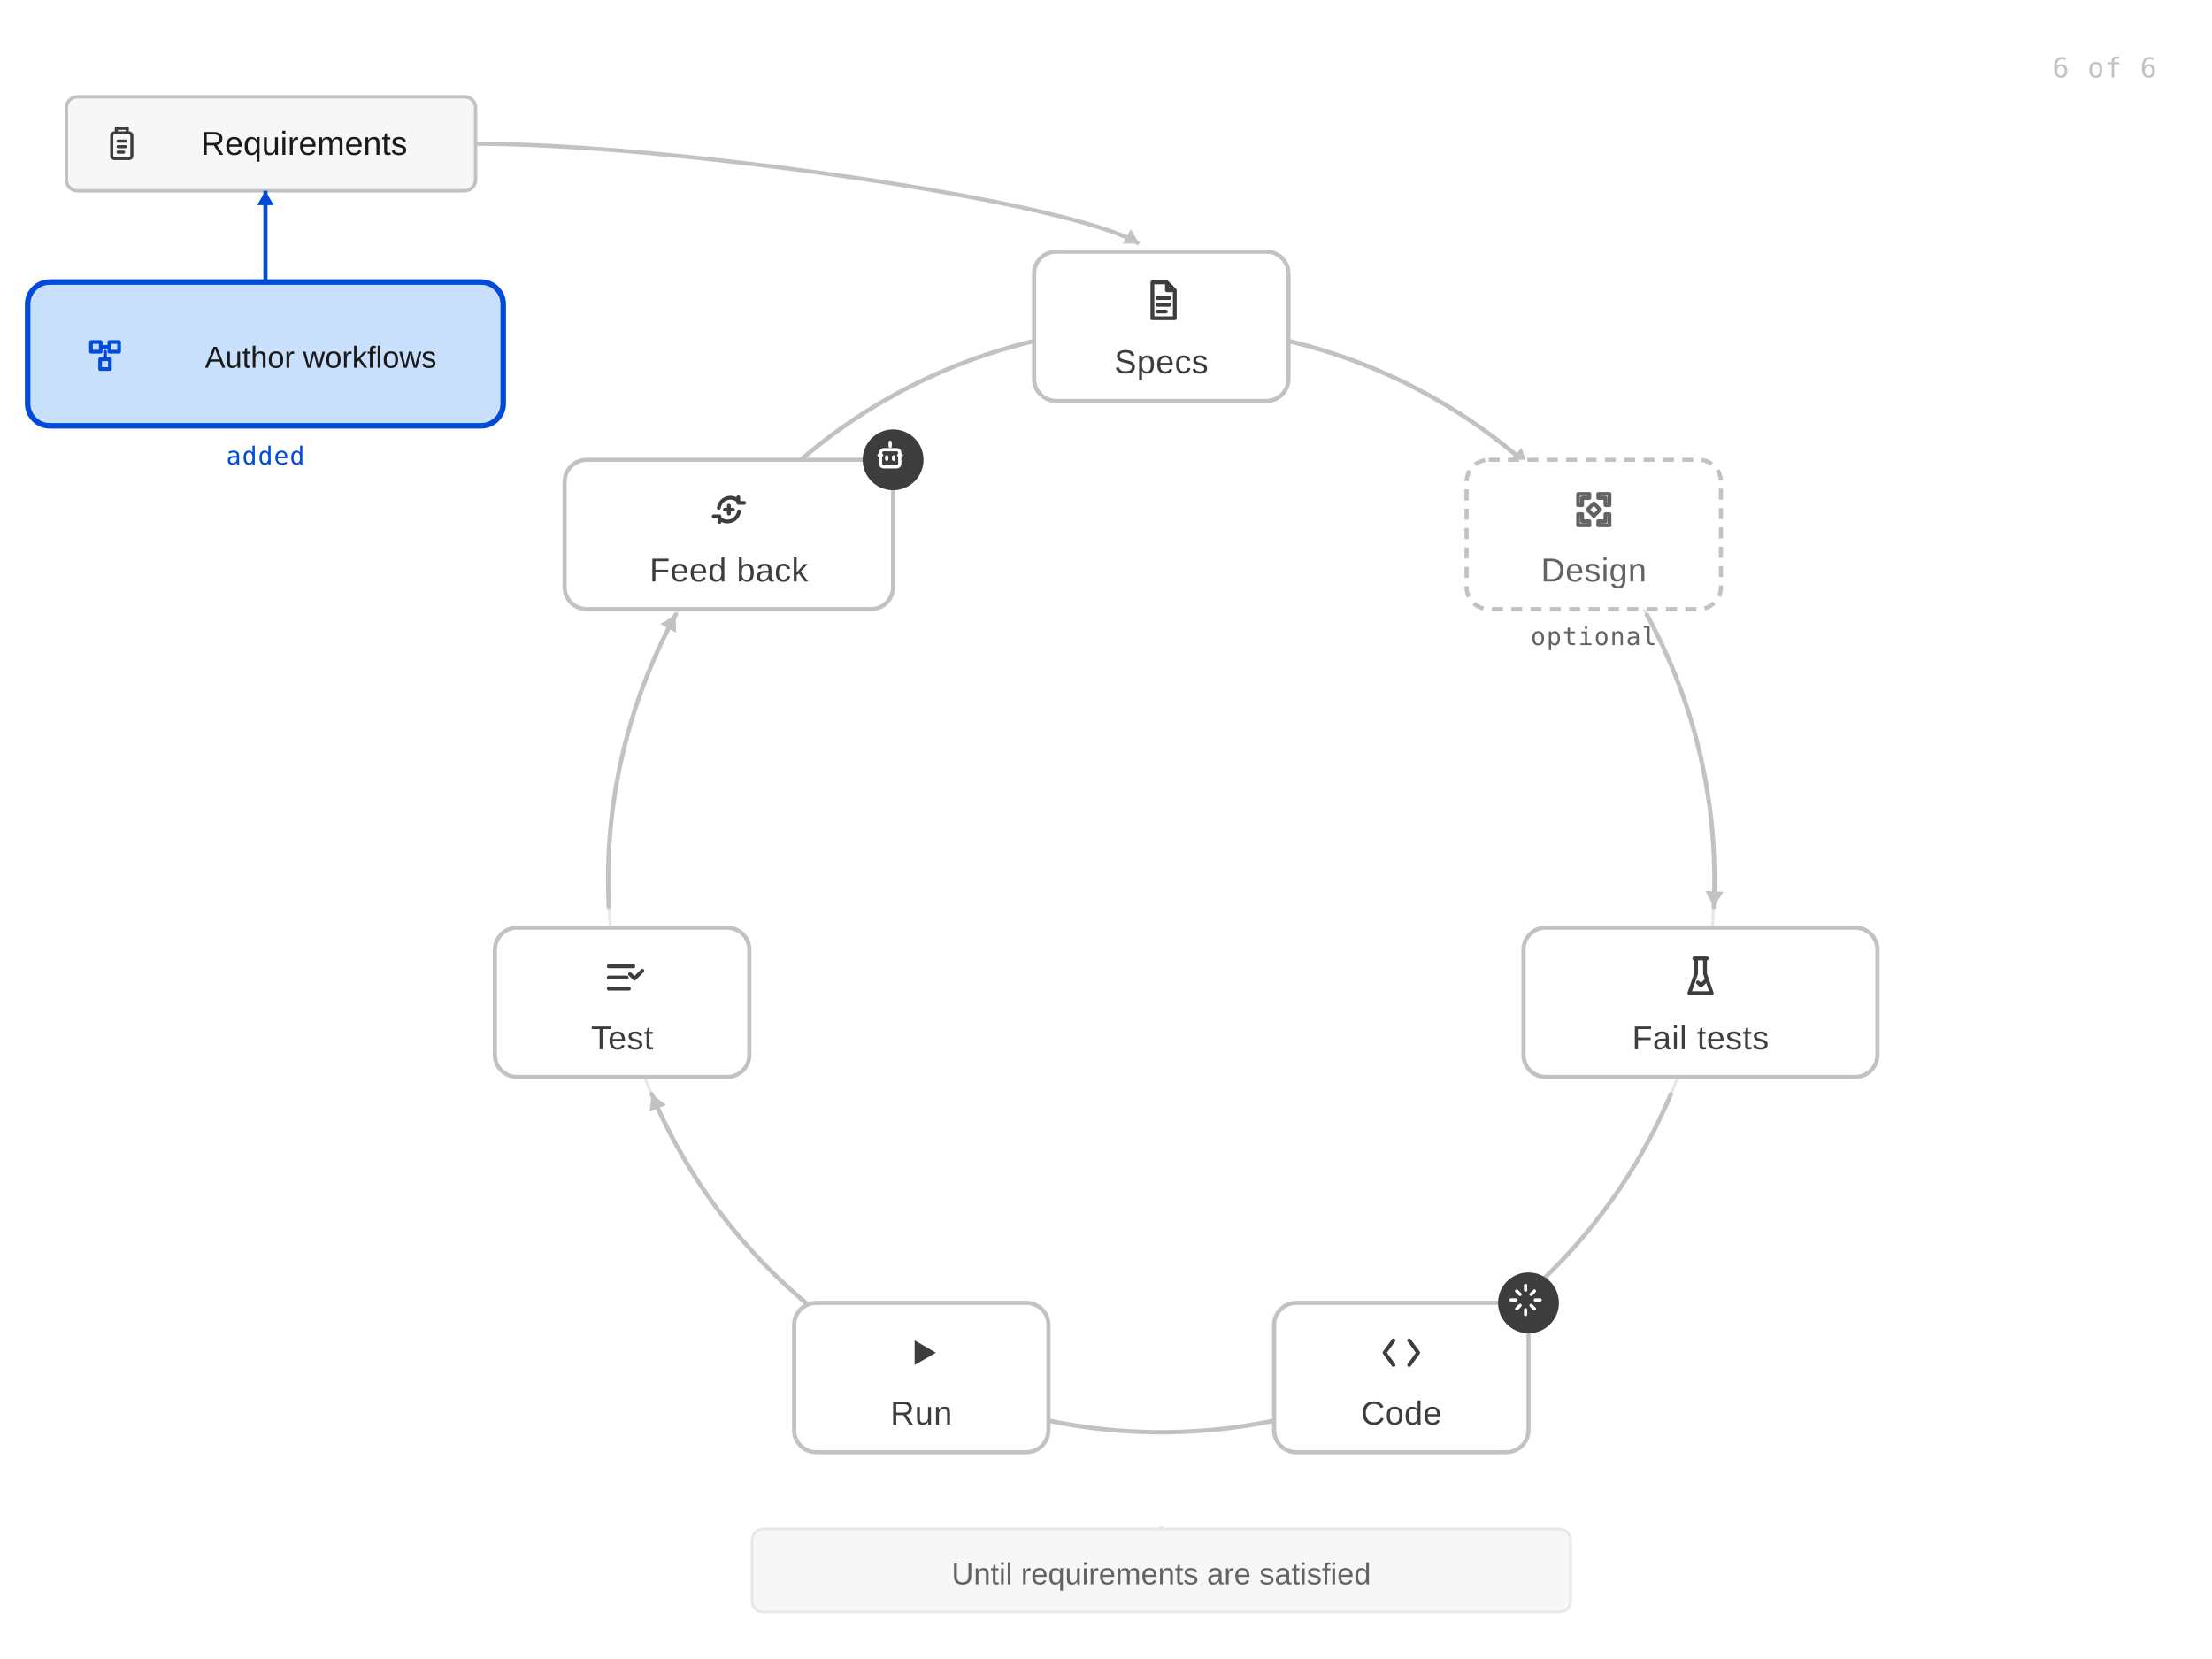
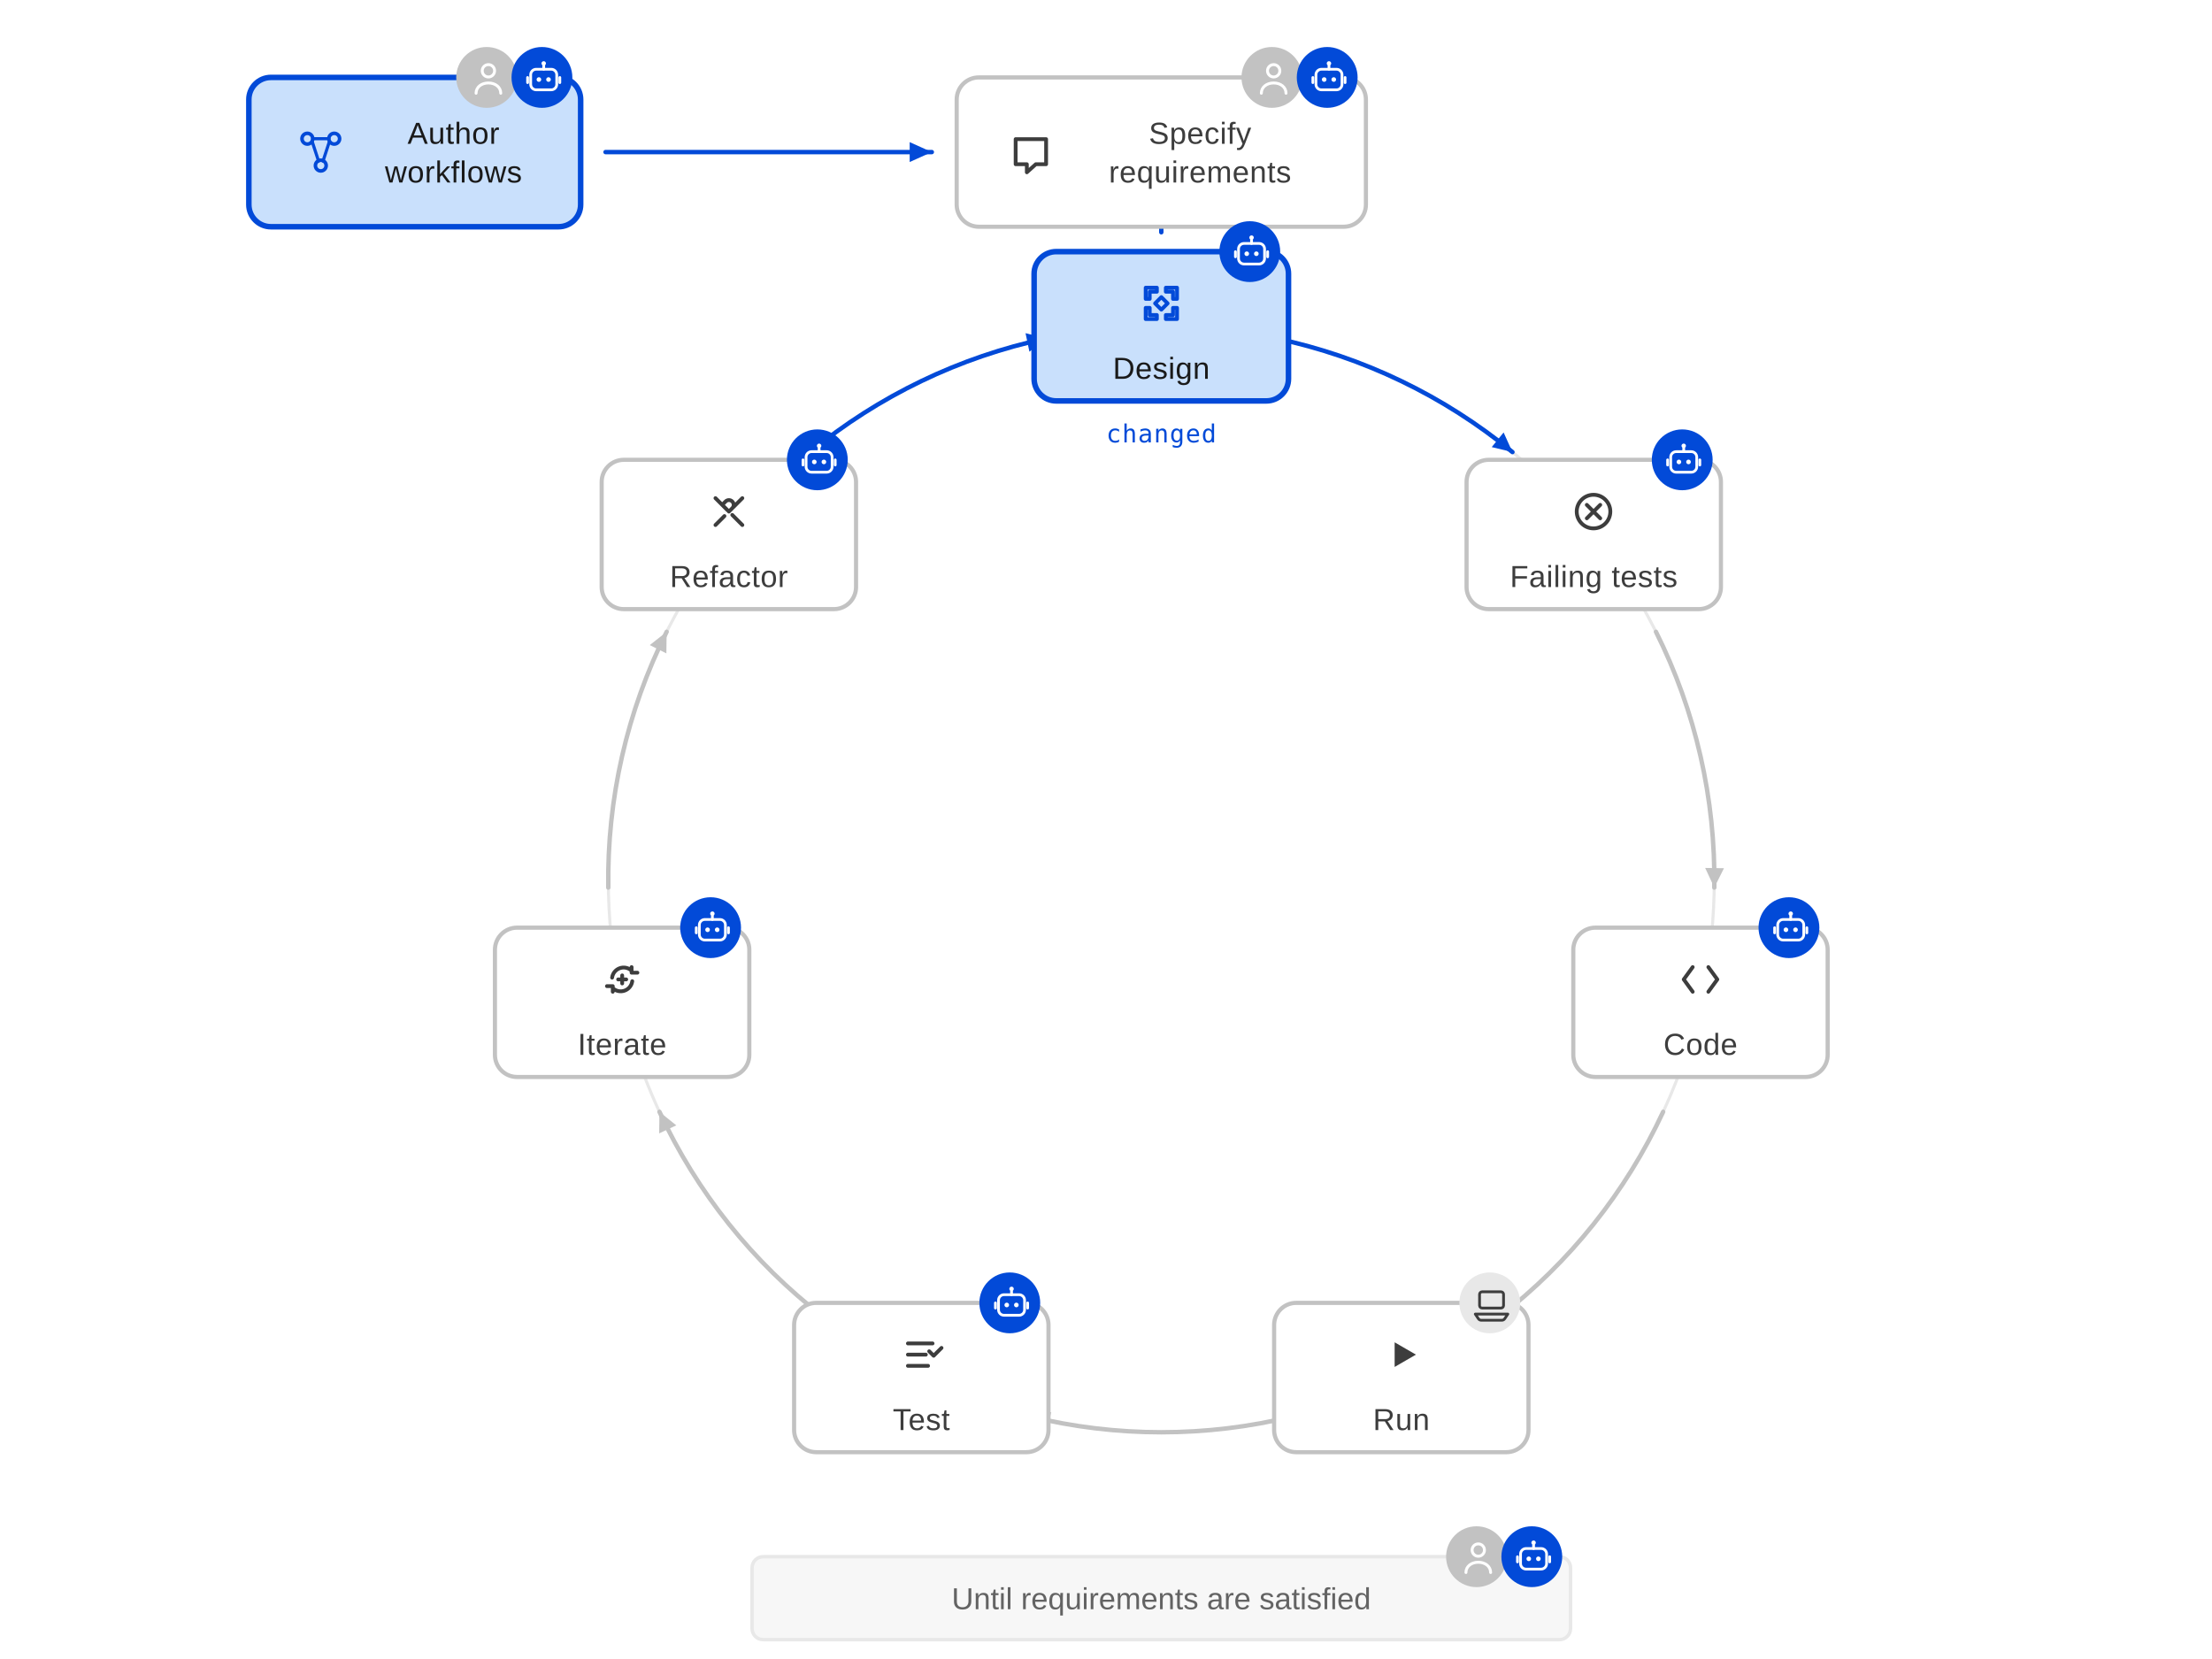
- <svg xmlns="http://www.w3.org/2000/svg" viewBox="0 0 800 600" width="800" height="600" role="img" aria-label="Spec Driven + Workflows">
+ <svg xmlns="http://www.w3.org/2000/svg" viewBox="0 0 800 600" width="800" height="600" role="img" aria-label="Spec Driven Feedback Loop With Predefined Workflows">
  <rect width="800" height="600" fill="#ffffff" />
  <circle cx="420" cy="318" r="200" fill="none" stroke="#e8e8e8" stroke-width="1.1" />
-   <path d="M454.7 121.0 A200 200 0 0 1 552.3 168.0" fill="none" stroke="#c2c2c2" stroke-width="1.6" stroke-linecap="round" />
-   <path d="M552.3 168.0 L546.0 166.8 L550.3 161.9 Z" fill="#c2c2c2" />
-   <path d="M595.6 222.3 A200 200 0 0 1 619.8 328.0" fill="none" stroke="#c2c2c2" stroke-width="1.6" stroke-linecap="round" />
-   <path d="M619.8 328.0 L616.8 322.2 L623.3 322.5 Z" fill="#c2c2c2" />
-   <path d="M604.3 395.7 A200 200 0 0 1 536.7 480.4" fill="none" stroke="#c2c2c2" stroke-width="1.6" stroke-linecap="round" />
-   <path d="M536.7 480.4 L539.4 474.5 L543.2 479.7 Z" fill="#c2c2c2" />
-   <path d="M474.2 510.5 A200 200 0 0 1 365.8 510.5" fill="none" stroke="#c2c2c2" stroke-width="1.6" stroke-linecap="round" />
-   <path d="M365.8 510.5 L372.1 508.9 L370.4 515.2 Z" fill="#c2c2c2" />
-   <path d="M303.3 480.4 A200 200 0 0 1 235.7 395.7" fill="none" stroke="#c2c2c2" stroke-width="1.6" stroke-linecap="round" />
-   <path d="M235.7 395.7 L240.9 399.6 L234.9 402.1 Z" fill="#c2c2c2" />
-   <path d="M220.2 328.0 A200 200 0 0 1 244.4 222.3" fill="none" stroke="#c2c2c2" stroke-width="1.6" stroke-linecap="round" />
-   <path d="M244.4 222.3 L244.5 228.8 L238.8 225.7 Z" fill="#c2c2c2" />
-   <path d="M287.7 168.0 A200 200 0 0 1 385.3 121.0" fill="none" stroke="#c2c2c2" stroke-width="1.6" stroke-linecap="round" />
-   <path d="M385.3 121.0 L380.3 125.2 L379.2 118.8 Z" fill="#c2c2c2" />
-   <rect x="24" y="35" width="148" height="34" rx="4" ry="4" fill="#f7f7f7" stroke="#c2c2c2" stroke-width="1.25" />
-   <g transform="translate(36.1 44.1) scale(0.662)" fill="none" stroke="#3d3d3d" stroke-width="1.7" stroke-linecap="round" stroke-linejoin="round">
-     <path d="M9 3.5h6v2.5H9zM8 6h8a1.5 1.5 0 0 1 1.5 1.5v11A1.5 1.5 0 0 1 16 20H8a1.5 1.5 0 0 1-1.5-1.5v-11A1.5 1.5 0 0 1 8 6zM10 10.5h4M10 13.5h4M10 16.5h3" />
+   <path d="M461.6 122.4 A200 200 0 0 1 547 163.5" fill="none" stroke="#024ad8" stroke-width="1.6" stroke-linecap="round" />
+   <path d="M547 163.5 L543.8 156.4 L539.5 161.7 Z" fill="#024ad8" />
+   <path d="M598.9 228.5 A200 200 0 0 1 620 321" fill="none" stroke="#c2c2c2" stroke-width="1.6" stroke-linecap="round" />
+   <path d="M620 321 L623.5 314 L616.7 313.9 Z" fill="#c2c2c2" />
+   <path d="M601.5 402.1 A200 200 0 0 1 542.3 476.2" fill="none" stroke="#c2c2c2" stroke-width="1.6" stroke-linecap="round" />
+   <path d="M542.3 476.2 L550 474.6 L545.8 469.2 Z" fill="#c2c2c2" />
+   <path d="M467.4 512.3 A200 200 0 0 1 372.6 512.3" fill="none" stroke="#c2c2c2" stroke-width="1.6" stroke-linecap="round" />
+   <path d="M372.6 512.3 L378.6 517.3 L380.2 510.7 Z" fill="#c2c2c2" />
+   <path d="M297.7 476.2 A200 200 0 0 1 238.5 402.1" fill="none" stroke="#c2c2c2" stroke-width="1.6" stroke-linecap="round" />
+   <path d="M238.5 402.1 L238.4 409.9 L244.6 407 Z" fill="#c2c2c2" />
+   <path d="M220 321 A200 200 0 0 1 241.1 228.5" fill="none" stroke="#c2c2c2" stroke-width="1.6" stroke-linecap="round" />
+   <path d="M241.1 228.5 L235 233.3 L241 236.3 Z" fill="#c2c2c2" />
+   <path d="M293 163.5 A200 200 0 0 1 378.4 122.4" fill="none" stroke="#024ad8" stroke-width="1.6" stroke-linecap="round" />
+   <path d="M378.4 122.4 L370.9 120.5 L372.3 127.2 Z" fill="#024ad8" />
+   <path d="M420 82 L420 84" fill="none" stroke="#024ad8" stroke-width="1.6" stroke-linecap="round" />
+   <path d="M420 84 L423.6 76 L416.4 76 Z" fill="#024ad8" />
+   <path d="M219 55 L337 55" fill="none" stroke="#024ad8" stroke-width="1.6" stroke-linecap="round" />
+   <path d="M337 55 L329 51.4 L329 58.6 Z" fill="#024ad8" />
+   <rect x="90" y="28" width="120" height="54" rx="8" ry="8" fill="#c9e0fc" stroke="#024ad8" stroke-width="2.0" />
+   <g transform="translate(106.3 45.3) scale(0.81)" fill="none" stroke="#024ad8" stroke-width="1.7" stroke-linecap="round" stroke-linejoin="round">
+     <circle cx="6" cy="6" r="2.4" fill="none" stroke="#024ad8" stroke-width="1.6" />
+     <circle cx="18" cy="6" r="2.4" fill="none" stroke="#024ad8" stroke-width="1.6" />
+     <circle cx="12" cy="18" r="2.4" fill="none" stroke="#024ad8" stroke-width="1.6" />
+     <path d="M8.1 7.1L11 16M15.9 7.1L13 16M8.4 6h7.2" fill="none" stroke="#024ad8" stroke-width="1.4" stroke-linecap="round" />
  </g>
-   <text x="110" y="56" text-anchor="middle" font-family="IBM Plex Sans, Helvetica Neue, Arial, sans-serif" font-size="12" font-weight="500" fill="#1a1a1a">Requirements</text>
-   <path d="M172 52 C242 52, 385.5 72.4, 412.0 88.1" fill="none" stroke="#c2c2c2" stroke-width="1.5" />
-   <path d="M412.0 88.1 L406.0 88.1 L409.0 82.9 Z" fill="#c2c2c2" />
-   <rect x="10" y="102" width="172" height="52" rx="8" fill="#c9e0fc" stroke="#024ad8" stroke-width="2.0" />
-   <g transform="translate(28.6 118.6) scale(0.782)" fill="none" stroke="#024ad8" stroke-width="1.7" stroke-linecap="round" stroke-linejoin="round">
-     <path d="M5.5 6.5h4.5v4.5H5.5zM14 6.5h4.5v4.5H14zM9.75 14.5h4.5V19h-4.5zM10 8.75h4M12 11v3.5" />
+   <text x="164" y="52" text-anchor="middle" font-family="IBM Plex Sans, Helvetica Neue, Arial, sans-serif" font-size="11" font-weight="500" letter-spacing="0.16" fill="#1a1a1a">Author</text>
+   <text x="164" y="66" text-anchor="middle" font-family="IBM Plex Sans, Helvetica Neue, Arial, sans-serif" font-size="11" font-weight="500" letter-spacing="0.16" fill="#1a1a1a">workflows</text>
+   <circle cx="176" cy="28" r="11" fill="#c2c2c2" />
+   <g transform="translate(169.2 21.2) scale(0.62)">
+     <path d="M12 3.5a3.6 3.6 0 1 0 0 7.2 3.6 3.6 0 0 0 0-7.2zM4.8 20.2c0-3.6 3.2-6 7.2-6s7.2 2.4 7.2 6" fill="none" stroke="#ffffff" stroke-width="1.7" stroke-linecap="round" stroke-linejoin="round" />
  </g>
-   <text x="116" y="133" text-anchor="middle" font-family="IBM Plex Sans, Helvetica Neue, Arial, sans-serif" font-size="11" font-weight="500" fill="#1a1a1a">Author workflows</text>
-   <text x="96" y="168" text-anchor="middle" font-family="IBM Plex Mono, ui-monospace, Menlo, monospace" font-size="9" letter-spacing="0.32" fill="#024ad8">added</text>
-   <path d="M96 102 L96 69" fill="none" stroke="#024ad8" stroke-width="1.5" />
-   <path d="M96.0 69.0 L99.0 74.2 L93.0 74.2 Z" fill="#024ad8" />
-   <rect x="272" y="553" width="296" height="30" rx="4" fill="#f7f7f7" stroke="#e8e8e8" stroke-width="1" />
-   <text x="420" y="573" text-anchor="middle" font-family="IBM Plex Sans, Helvetica Neue, Arial, sans-serif" font-size="11" fill="#636363">Until requirements are satisfied</text>
-   <path d="M420.0 552.0 L420 553" fill="none" stroke="#e8e8e8" stroke-width="1.2" stroke-dasharray="3 3" />
-   <rect x="374.0" y="91.0" width="92" height="54" rx="8" ry="8" fill="#ffffff" stroke="#c2c2c2" stroke-width="1.5" />
-   <g transform="translate(410.3 99.3) scale(0.810)" fill="none" stroke="#3d3d3d" stroke-width="1.7" stroke-linecap="round" stroke-linejoin="round">
-     <path d="M8 3.5h6.5L18 7v12.5H8V3.5zM14.5 3.5V7H18M10.2 10.5h5.5M10.2 13.5h5.5M10.2 16.5h3.8" />
+   <circle cx="196" cy="28" r="11" fill="#024ad8" />
+   <g transform="translate(189.2 21.2) scale(0.62)">
+     <circle cx="12" cy="2.8" r="1.3" fill="#ffffff" />
+     <path d="M12 4.1v2.1M2.6 11v3M21.4 11v3" fill="none" stroke="#ffffff" stroke-width="1.6" stroke-linecap="round" />
+     <rect x="4.4" y="6.2" width="15.2" height="12" rx="3.2" fill="none" stroke="#ffffff" stroke-width="1.6" />
+     <circle cx="9.2" cy="12.2" r="1.35" fill="#ffffff" />
+     <circle cx="14.8" cy="12.2" r="1.35" fill="#ffffff" />
  </g>
-   <text x="420.0" y="135.0" text-anchor="middle" font-family="IBM Plex Sans, Helvetica Neue, Arial, sans-serif" font-size="12" font-weight="500" letter-spacing="0.16" fill="#3d3d3d">Specs</text>
-   <rect x="530.4" y="166.3" width="92" height="54" rx="8" ry="8" fill="#ffffff" stroke="#c2c2c2" stroke-width="1.5" stroke-dasharray="4 3" />
-   <g transform="translate(566.7 174.6) scale(0.810)" fill="none" stroke="#636363" stroke-width="1.7" stroke-linecap="round" stroke-linejoin="round">
-     <path d="M5 5h5v1.8H6.8V10H5V5zM14 5h5v5h-1.8V6.8H14V5zM5 14h1.8v3.2H10V19H5v-5zM17.2 14H19v5h-5v-1.8h3.2V14zM9.2 12l2.8-2.8L14.8 12 12 14.8z" />
+   <rect x="346" y="28" width="148" height="54" rx="8" ry="8" fill="#ffffff" stroke="#c2c2c2" stroke-width="1.5" />
+   <g transform="translate(362.3 45.3) scale(0.81)" fill="none" stroke="#3d3d3d" stroke-width="1.7" stroke-linecap="round" stroke-linejoin="round">
+     <path d="M6.2 6.2v11.2h5V21l4-3.6h4.6V6.2z" fill="none" stroke="#3d3d3d" stroke-width="1.7" stroke-linecap="round" stroke-linejoin="round" />
  </g>
-   <text x="576.4" y="210.3" text-anchor="middle" font-family="IBM Plex Sans, Helvetica Neue, Arial, sans-serif" font-size="12" font-weight="500" letter-spacing="0.16" fill="#636363">Design</text>
-   <text x="576.4" y="233.3" text-anchor="middle" font-family="IBM Plex Mono, ui-monospace, Menlo, monospace" font-size="9" letter-spacing="0.32" fill="#636363">optional</text>
-   <rect x="551.0" y="335.5" width="128.0" height="54" rx="8" ry="8" fill="#ffffff" stroke="#c2c2c2" stroke-width="1.5" />
-   <g transform="translate(605.3 343.8) scale(0.810)" fill="none" stroke="#3d3d3d" stroke-width="1.7" stroke-linecap="round" stroke-linejoin="round">
-     <path d="M10 3.5v6.8L7 19h10l-3-8.7V3.5zM9.2 3.5h5.6M10.8 14.2l1.4 1.4 2.8-2.8" />
+   <text x="434" y="52" text-anchor="middle" font-family="IBM Plex Sans, Helvetica Neue, Arial, sans-serif" font-size="11" font-weight="500" letter-spacing="0.16" fill="#3d3d3d">Specify</text>
+   <text x="434" y="66" text-anchor="middle" font-family="IBM Plex Sans, Helvetica Neue, Arial, sans-serif" font-size="11" font-weight="500" letter-spacing="0.16" fill="#3d3d3d">requirements</text>
+   <circle cx="460" cy="28" r="11" fill="#c2c2c2" />
+   <g transform="translate(453.2 21.2) scale(0.62)">
+     <path d="M12 3.5a3.6 3.6 0 1 0 0 7.2 3.6 3.6 0 0 0 0-7.2zM4.8 20.2c0-3.6 3.2-6 7.2-6s7.2 2.4 7.2 6" fill="none" stroke="#ffffff" stroke-width="1.7" stroke-linecap="round" stroke-linejoin="round" />
  </g>
-   <text x="615.0" y="379.5" text-anchor="middle" font-family="IBM Plex Sans, Helvetica Neue, Arial, sans-serif" font-size="12" font-weight="500" letter-spacing="0.16" fill="#3d3d3d">Fail tests</text>
+   <circle cx="480" cy="28" r="11" fill="#024ad8" />
+   <g transform="translate(473.2 21.2) scale(0.62)">
+     <circle cx="12" cy="2.8" r="1.3" fill="#ffffff" />
+     <path d="M12 4.1v2.1M2.6 11v3M21.4 11v3" fill="none" stroke="#ffffff" stroke-width="1.6" stroke-linecap="round" />
+     <rect x="4.4" y="6.2" width="15.2" height="12" rx="3.2" fill="none" stroke="#ffffff" stroke-width="1.6" />
+     <circle cx="9.2" cy="12.2" r="1.35" fill="#ffffff" />
+     <circle cx="14.8" cy="12.2" r="1.35" fill="#ffffff" />
+   </g>
+   <rect x="272" y="563" width="296" height="30" rx="4" fill="#f7f7f7" stroke="#e8e8e8" stroke-width="1.25" />
+   <text x="420" y="582" text-anchor="middle" font-family="IBM Plex Sans, Helvetica Neue, Arial, sans-serif" font-size="11" fill="#636363">Until requirements are satisfied</text>
+   <circle cx="534" cy="563" r="11" fill="#c2c2c2" />
+   <g transform="translate(527.2 556.2) scale(0.62)">
+     <path d="M12 3.5a3.6 3.6 0 1 0 0 7.2 3.6 3.6 0 0 0 0-7.2zM4.8 20.2c0-3.6 3.2-6 7.2-6s7.2 2.4 7.2 6" fill="none" stroke="#ffffff" stroke-width="1.7" stroke-linecap="round" stroke-linejoin="round" />
+   </g>
+   <circle cx="554" cy="563" r="11" fill="#024ad8" />
+   <g transform="translate(547.2 556.2) scale(0.62)">
+     <circle cx="12" cy="2.8" r="1.3" fill="#ffffff" />
+     <path d="M12 4.1v2.1M2.6 11v3M21.4 11v3" fill="none" stroke="#ffffff" stroke-width="1.6" stroke-linecap="round" />
+     <rect x="4.4" y="6.2" width="15.2" height="12" rx="3.2" fill="none" stroke="#ffffff" stroke-width="1.6" />
+     <circle cx="9.2" cy="12.2" r="1.35" fill="#ffffff" />
+     <circle cx="14.8" cy="12.2" r="1.35" fill="#ffffff" />
+   </g>
+   <rect x="374" y="91" width="92" height="54" rx="8" ry="8" fill="#c9e0fc" stroke="#024ad8" stroke-width="2.0" />
+   <g transform="translate(410.3 100) scale(0.81)" fill="none" stroke="#024ad8" stroke-width="1.7" stroke-linecap="round" stroke-linejoin="round">
+     <path d="M5 5h5v1.8H6.8V10H5V5zM14 5h5v5h-1.8V6.8H14V5zM5 14h1.8v3.2H10V19H5v-5zM17.2 14H19v5h-5v-1.8h3.2V14zM9.2 12l2.8-2.8L14.8 12 12 14.8z" fill="none" stroke="#024ad8" stroke-width="1.7" stroke-linecap="round" stroke-linejoin="round" />
+   </g>
+   <text x="420" y="137" text-anchor="middle" font-family="IBM Plex Sans, Helvetica Neue, Arial, sans-serif" font-size="11" font-weight="500" letter-spacing="0.16" fill="#1a1a1a">Design</text>
+   <text x="420" y="160" text-anchor="middle" font-family="IBM Plex Mono, ui-monospace, Menlo, monospace" font-size="9" letter-spacing="0.32" fill="#024ad8">changed</text>
+   <circle cx="452" cy="91" r="11" fill="#024ad8" />
+   <g transform="translate(445.2 84.2) scale(0.62)">
+     <circle cx="12" cy="2.8" r="1.3" fill="#ffffff" />
+     <path d="M12 4.1v2.1M2.6 11v3M21.4 11v3" fill="none" stroke="#ffffff" stroke-width="1.6" stroke-linecap="round" />
+     <rect x="4.4" y="6.2" width="15.2" height="12" rx="3.2" fill="none" stroke="#ffffff" stroke-width="1.6" />
+     <circle cx="9.2" cy="12.2" r="1.35" fill="#ffffff" />
+     <circle cx="14.8" cy="12.2" r="1.35" fill="#ffffff" />
+   </g>
+   <rect x="530.4" y="166.3" width="92" height="54" rx="8" ry="8" fill="#ffffff" stroke="#c2c2c2" stroke-width="1.5" />
+   <g transform="translate(566.6 175.3) scale(0.81)" fill="none" stroke="#3d3d3d" stroke-width="1.7" stroke-linecap="round" stroke-linejoin="round">
+     <circle cx="12" cy="12" r="7.5" fill="none" stroke="#3d3d3d" stroke-width="1.7" />
+     <path d="M9 9l6 6M15 9l-6 6" stroke="#3d3d3d" stroke-width="1.7" stroke-linecap="round" />
+   </g>
+   <text x="576.4" y="212.3" text-anchor="middle" font-family="IBM Plex Sans, Helvetica Neue, Arial, sans-serif" font-size="11" font-weight="500" letter-spacing="0.16" fill="#3d3d3d">Failing tests</text>
+   <circle cx="608.4" cy="166.3" r="11" fill="#024ad8" />
+   <g transform="translate(601.5 159.5) scale(0.62)">
+     <circle cx="12" cy="2.8" r="1.3" fill="#ffffff" />
+     <path d="M12 4.1v2.1M2.6 11v3M21.4 11v3" fill="none" stroke="#ffffff" stroke-width="1.6" stroke-linecap="round" />
+     <rect x="4.4" y="6.2" width="15.2" height="12" rx="3.2" fill="none" stroke="#ffffff" stroke-width="1.6" />
+     <circle cx="9.2" cy="12.2" r="1.35" fill="#ffffff" />
+     <circle cx="14.8" cy="12.2" r="1.35" fill="#ffffff" />
+   </g>
+   <rect x="569" y="335.5" width="92" height="54" rx="8" ry="8" fill="#ffffff" stroke="#c2c2c2" stroke-width="1.5" />
+   <g transform="translate(605.3 344.5) scale(0.81)" fill="none" stroke="#3d3d3d" stroke-width="1.7" stroke-linecap="round" stroke-linejoin="round">
+     <path d="M8.5 6.5 4.5 12l4 5.5M15.5 6.5l4 5.5-4 5.5" fill="none" stroke="#3d3d3d" stroke-width="1.7" stroke-linecap="round" stroke-linejoin="round" />
+   </g>
+   <text x="615" y="381.5" text-anchor="middle" font-family="IBM Plex Sans, Helvetica Neue, Arial, sans-serif" font-size="11" font-weight="500" letter-spacing="0.16" fill="#3d3d3d">Code</text>
+   <circle cx="647" cy="335.5" r="11" fill="#024ad8" />
+   <g transform="translate(640.2 328.7) scale(0.62)">
+     <circle cx="12" cy="2.8" r="1.3" fill="#ffffff" />
+     <path d="M12 4.1v2.1M2.6 11v3M21.4 11v3" fill="none" stroke="#ffffff" stroke-width="1.6" stroke-linecap="round" />
+     <rect x="4.4" y="6.2" width="15.2" height="12" rx="3.2" fill="none" stroke="#ffffff" stroke-width="1.6" />
+     <circle cx="9.2" cy="12.2" r="1.35" fill="#ffffff" />
+     <circle cx="14.8" cy="12.2" r="1.35" fill="#ffffff" />
+   </g>
  <rect x="460.8" y="471.2" width="92" height="54" rx="8" ry="8" fill="#ffffff" stroke="#c2c2c2" stroke-width="1.5" />
-   <g transform="translate(497.1 479.5) scale(0.810)" fill="none" stroke="#3d3d3d" stroke-width="1.7" stroke-linecap="round" stroke-linejoin="round">
-     <path d="M8.5 6.5 4.5 12l4 5.5M15.5 6.5l4 5.5-4 5.5" />
-   </g>
-   <circle cx="552.8" cy="471.2" r="11" fill="#3d3d3d" />
-   <g transform="translate(544.3 462.7) scale(0.62)" fill="none" stroke="#ffffff" stroke-width="1.9" stroke-linecap="round" stroke-linejoin="round">
-     <path d="M12 3.5v2.8M12 17.7v2.8M3.5 12h2.8M17.7 12h2.8M6.8 6.8l2 2M15.2 15.2l2 2M17.2 6.8l-2 2M8.8 15.2l-2 2" />
-   </g>
-   <text x="506.8" y="515.2" text-anchor="middle" font-family="IBM Plex Sans, Helvetica Neue, Arial, sans-serif" font-size="12" font-weight="500" letter-spacing="0.16" fill="#3d3d3d">Code</text>
-   <rect x="287.2" y="471.2" width="92" height="54" rx="8" ry="8" fill="#ffffff" stroke="#c2c2c2" stroke-width="1.5" />
-   <g transform="translate(323.5 479.5) scale(0.810)">
+   <g transform="translate(497.1 480.2) scale(0.81)" fill="none" stroke="#3d3d3d" stroke-width="1.7" stroke-linecap="round" stroke-linejoin="round">
    <path d="M9 6.5l9.5 5.5L9 17.5z" fill="#3d3d3d" stroke="none" />
  </g>
-   <text x="333.2" y="515.2" text-anchor="middle" font-family="IBM Plex Sans, Helvetica Neue, Arial, sans-serif" font-size="12" font-weight="500" letter-spacing="0.16" fill="#3d3d3d">Run</text>
-   <rect x="179.0" y="335.5" width="92" height="54" rx="8" ry="8" fill="#ffffff" stroke="#c2c2c2" stroke-width="1.5" />
-   <g transform="translate(215.3 343.8) scale(0.810)" fill="none" stroke="#3d3d3d" stroke-width="1.7" stroke-linecap="round" stroke-linejoin="round">
-     <path d="M6 7h11M6 12h8M6 17h9M15.5 10.5l2 2 3.5-3.5" />
+   <text x="506.8" y="517.2" text-anchor="middle" font-family="IBM Plex Sans, Helvetica Neue, Arial, sans-serif" font-size="11" font-weight="500" letter-spacing="0.16" fill="#3d3d3d">Run</text>
+   <circle cx="538.8" cy="471.2" r="11" fill="#e8e8e8" />
+   <g transform="translate(532 464.4) scale(0.62)">
+     <rect x="5" y="4.5" width="14" height="9.5" rx="1.5" fill="none" stroke="#3d3d3d" stroke-width="1.6" />
+     <path d="M2.5 17.5h19l-1.8 2.7a2 2 0 0 1-1.7.9H6a2 2 0 0 1-1.7-.9L2.5 17.5z" fill="none" stroke="#3d3d3d" stroke-width="1.6" stroke-linecap="round" stroke-linejoin="round" />
  </g>
-   <text x="225.0" y="379.5" text-anchor="middle" font-family="IBM Plex Sans, Helvetica Neue, Arial, sans-serif" font-size="12" font-weight="500" letter-spacing="0.16" fill="#3d3d3d">Test</text>
-   <rect x="204.2" y="166.3" width="118.8" height="54" rx="8" ry="8" fill="#ffffff" stroke="#c2c2c2" stroke-width="1.5" />
-   <g transform="translate(253.9 174.6) scale(0.810)" fill="none" stroke="#3d3d3d" stroke-width="1.7" stroke-linecap="round" stroke-linejoin="round">
-     <path d="M7.5 11.2a5.2 5.2 0 0 1 8.6-3.2M16.2 6.5V9h2.6M16.5 12.8a5.2 5.2 0 0 1-8.6 3.2M7.8 17.5V15H5.2M12 10.2v3.6M10.2 12h3.6" />
+   <rect x="287.2" y="471.2" width="92" height="54" rx="8" ry="8" fill="#ffffff" stroke="#c2c2c2" stroke-width="1.5" />
+   <g transform="translate(323.5 480.2) scale(0.81)" fill="none" stroke="#3d3d3d" stroke-width="1.7" stroke-linecap="round" stroke-linejoin="round">
+     <path d="M6 7h11M6 12h8M6 17h9M15.5 10.5l2 2 3.5-3.5" fill="none" stroke="#3d3d3d" stroke-width="1.7" stroke-linecap="round" stroke-linejoin="round" />
  </g>
-   <circle cx="323.0" cy="166.3" r="11" fill="#3d3d3d" />
-   <g transform="translate(314.5 157.8) scale(0.62)" fill="none" stroke="#ffffff" stroke-width="1.9" stroke-linecap="round" stroke-linejoin="round">
-     <path d="M12 3.5v2.3M8.2 7.8h7.6a1.8 1.8 0 0 1 1.8 1.8v6.4a1.8 1.8 0 0 1-1.8 1.8H8.2a1.8 1.8 0 0 1-1.8-1.8V9.6a1.8 1.8 0 0 1 1.8-1.8zM10 12v1.4M14 12v1.4M5.5 11h1.5M17 11h1.5" />
+   <text x="333.2" y="517.2" text-anchor="middle" font-family="IBM Plex Sans, Helvetica Neue, Arial, sans-serif" font-size="11" font-weight="500" letter-spacing="0.16" fill="#3d3d3d">Test</text>
+   <circle cx="365.2" cy="471.2" r="11" fill="#024ad8" />
+   <g transform="translate(358.4 464.4) scale(0.62)">
+     <circle cx="12" cy="2.8" r="1.3" fill="#ffffff" />
+     <path d="M12 4.1v2.1M2.6 11v3M21.4 11v3" fill="none" stroke="#ffffff" stroke-width="1.6" stroke-linecap="round" />
+     <rect x="4.4" y="6.2" width="15.2" height="12" rx="3.2" fill="none" stroke="#ffffff" stroke-width="1.6" />
+     <circle cx="9.2" cy="12.2" r="1.35" fill="#ffffff" />
+     <circle cx="14.8" cy="12.2" r="1.35" fill="#ffffff" />
  </g>
-   <text x="263.6" y="210.3" text-anchor="middle" font-family="IBM Plex Sans, Helvetica Neue, Arial, sans-serif" font-size="12" font-weight="500" letter-spacing="0.16" fill="#3d3d3d">Feed back</text>
-   <text x="780" y="28" text-anchor="end" font-family="IBM Plex Mono, ui-monospace, Menlo, monospace" font-size="10" letter-spacing="0.32" fill="#c2c2c2">6 of 6</text>
+   <rect x="179" y="335.5" width="92" height="54" rx="8" ry="8" fill="#ffffff" stroke="#c2c2c2" stroke-width="1.5" />
+   <g transform="translate(215.3 344.5) scale(0.81)" fill="none" stroke="#3d3d3d" stroke-width="1.7" stroke-linecap="round" stroke-linejoin="round">
+     <path d="M7.5 11.2a5.2 5.2 0 0 1 8.6-3.2M16.2 6.5V9h2.6M16.5 12.8a5.2 5.2 0 0 1-8.6 3.2M7.8 17.5V15H5.2M12 10.2v3.6M10.2 12h3.6" fill="none" stroke="#3d3d3d" stroke-width="1.7" stroke-linecap="round" stroke-linejoin="round" />
+   </g>
+   <text x="225" y="381.5" text-anchor="middle" font-family="IBM Plex Sans, Helvetica Neue, Arial, sans-serif" font-size="11" font-weight="500" letter-spacing="0.16" fill="#3d3d3d">Iterate</text>
+   <circle cx="257" cy="335.5" r="11" fill="#024ad8" />
+   <g transform="translate(250.2 328.7) scale(0.62)">
+     <circle cx="12" cy="2.8" r="1.3" fill="#ffffff" />
+     <path d="M12 4.1v2.1M2.6 11v3M21.4 11v3" fill="none" stroke="#ffffff" stroke-width="1.6" stroke-linecap="round" />
+     <rect x="4.4" y="6.2" width="15.2" height="12" rx="3.2" fill="none" stroke="#ffffff" stroke-width="1.6" />
+     <circle cx="9.2" cy="12.2" r="1.35" fill="#ffffff" />
+     <circle cx="14.8" cy="12.2" r="1.35" fill="#ffffff" />
+   </g>
+   <rect x="217.6" y="166.3" width="92" height="54" rx="8" ry="8" fill="#ffffff" stroke="#c2c2c2" stroke-width="1.5" />
+   <g transform="translate(253.9 175.3) scale(0.81)" fill="none" stroke="#3d3d3d" stroke-width="1.7" stroke-linecap="round" stroke-linejoin="round">
+     <path d="M6 6l5.5 5.5M13.5 13.5L18 18M6 18l4-4M14 10l4-4M9 9l1.5-1.5a2.1 2.1 0 0 1 3 0l0 0a2.1 2.1 0 0 1 0 3L12 12" fill="none" stroke="#3d3d3d" stroke-width="1.7" stroke-linecap="round" stroke-linejoin="round" />
+   </g>
+   <text x="263.6" y="212.3" text-anchor="middle" font-family="IBM Plex Sans, Helvetica Neue, Arial, sans-serif" font-size="11" font-weight="500" letter-spacing="0.16" fill="#3d3d3d">Refactor</text>
+   <circle cx="295.6" cy="166.3" r="11" fill="#024ad8" />
+   <g transform="translate(288.8 159.5) scale(0.62)">
+     <circle cx="12" cy="2.8" r="1.3" fill="#ffffff" />
+     <path d="M12 4.1v2.1M2.6 11v3M21.4 11v3" fill="none" stroke="#ffffff" stroke-width="1.6" stroke-linecap="round" />
+     <rect x="4.4" y="6.2" width="15.2" height="12" rx="3.2" fill="none" stroke="#ffffff" stroke-width="1.6" />
+     <circle cx="9.2" cy="12.2" r="1.35" fill="#ffffff" />
+     <circle cx="14.8" cy="12.2" r="1.35" fill="#ffffff" />
+   </g>
</svg>
